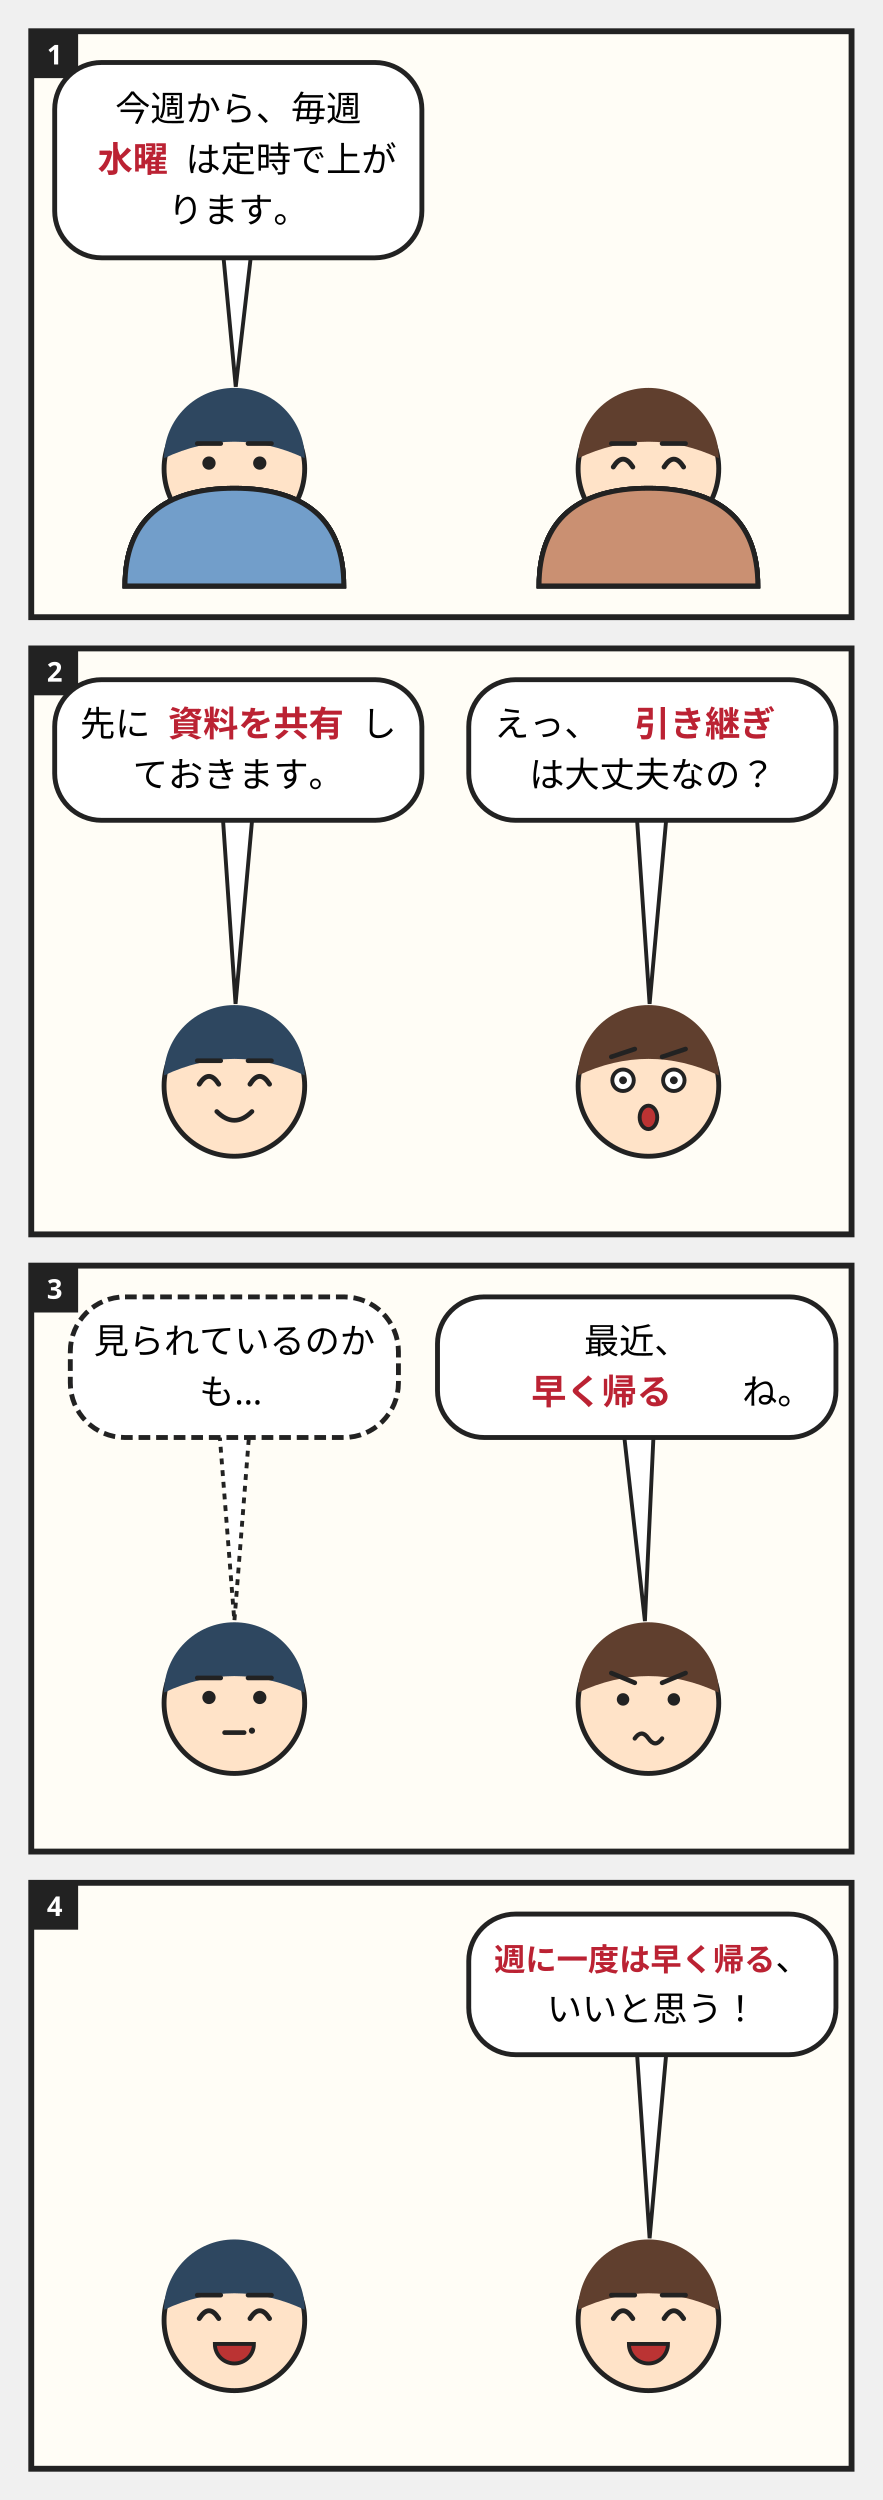
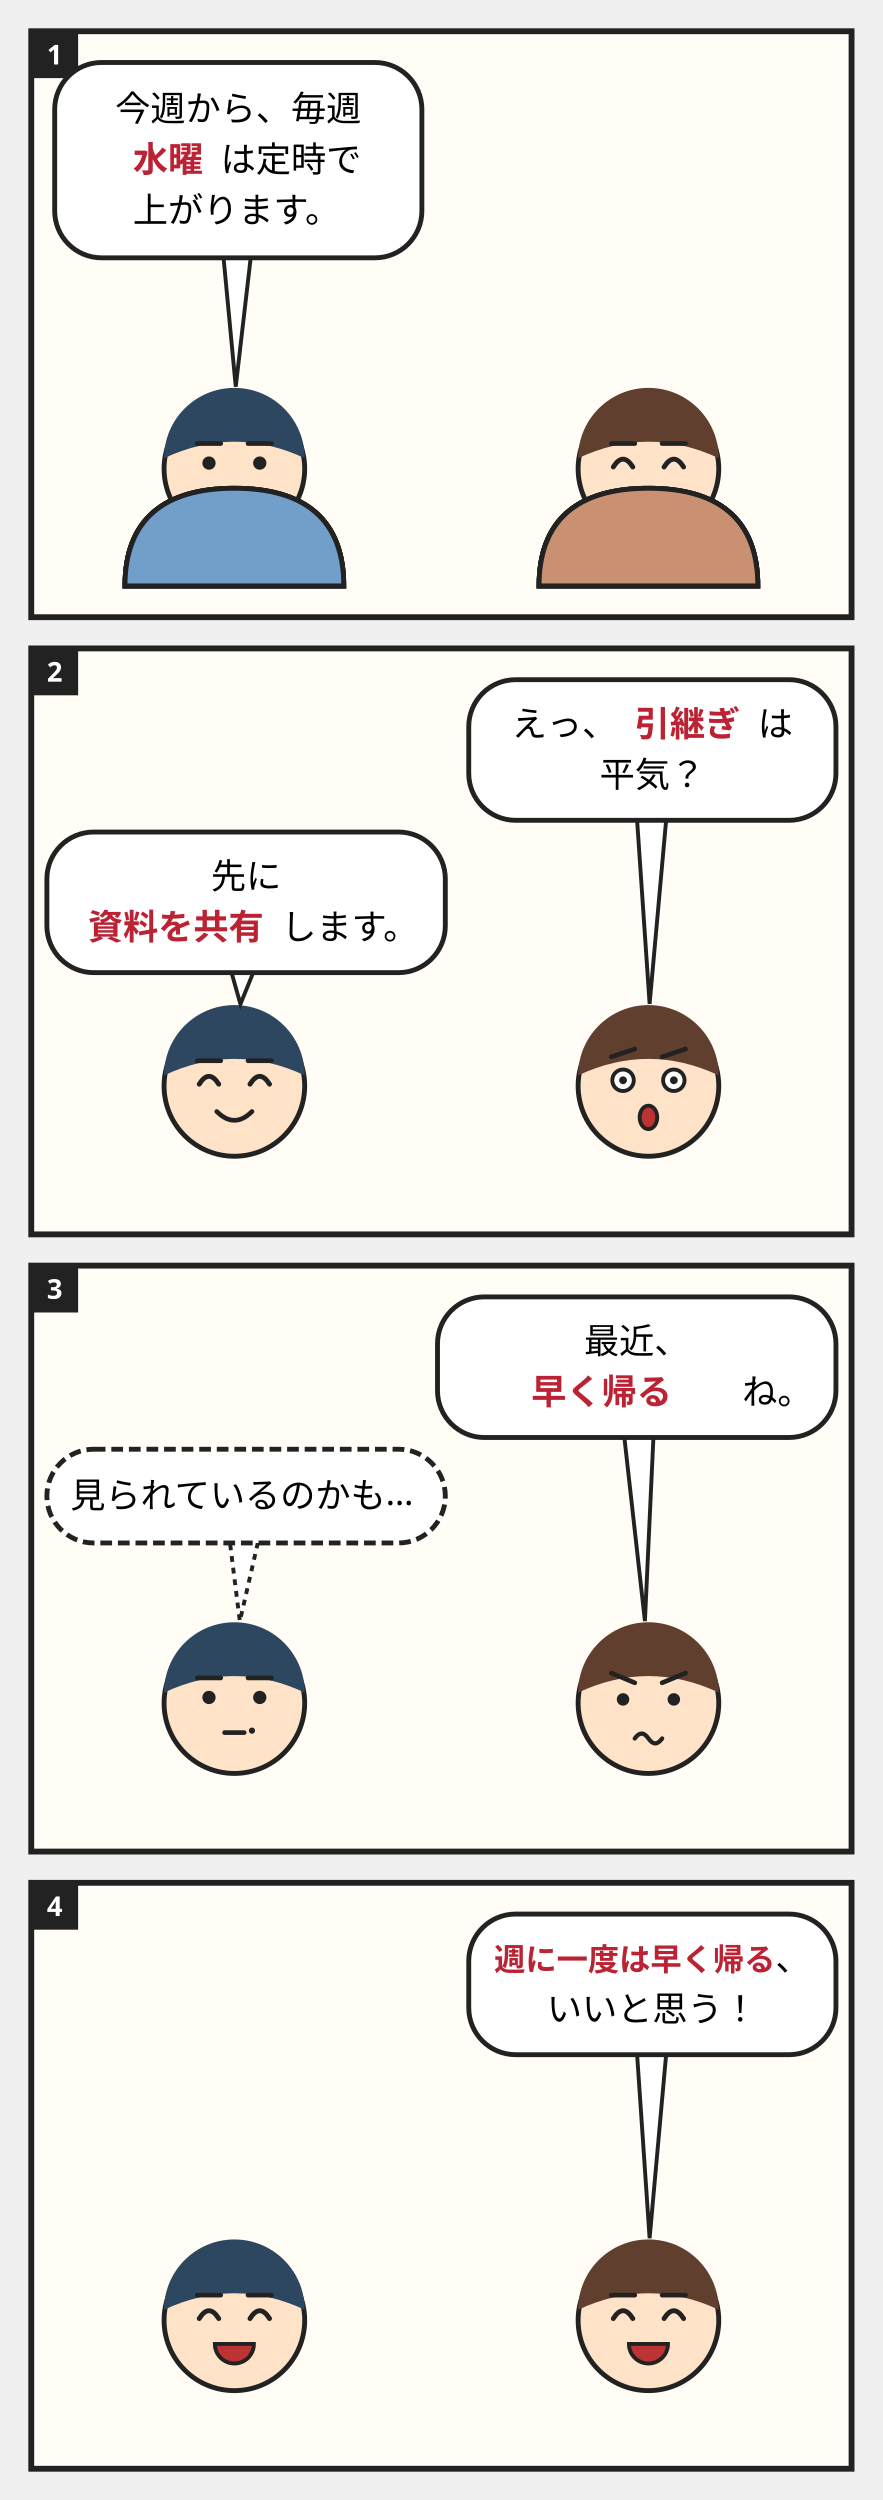
<svg xmlns="http://www.w3.org/2000/svg" viewBox="0 0 452 1280" width="452" height="1280" font-family="'Noto Sans JP',sans-serif">
  <g data-panel="p1">
    <rect x="16" y="16" width="420" height="300" fill="#fffdf6" stroke="#222" stroke-width="3" />
    <rect x="16" y="16" width="24" height="24" fill="#222" />
    <text x="28" y="33" text-anchor="middle" font-size="14" font-weight="700" fill="#fff">1</text>
    <path d="M64 300c0 -34 20 -50 56 -50s56 16 56 50z" fill="hsl(210 45% 62%)" stroke="#222" stroke-width="2.5" />
    <path d="M276 300c0 -34 20 -50 56 -50s56 16 56 50z" fill="hsl(20 45% 62%)" stroke="#222" stroke-width="2.5" />
    <g data-face="neutral">
      <circle cx="120" cy="240" r="36" fill="#ffe3c8" stroke="#222" stroke-width="2.5" />
      <path d="M84 234.6A36 36 0 0 1 156 234.6Q120 217.7 84 234.6z" fill="hsl(210 35% 28%)" />
      <path d="M101 227.1L113 227.1" stroke="#222" stroke-width="2.4" stroke-linecap="round" />
      <path d="M127 227.1L139 227.1" stroke="#222" stroke-width="2.4" stroke-linecap="round" />
      <circle cx="107" cy="237.1" r="3.4" fill="#222" />
      <circle cx="133" cy="237.1" r="3.4" fill="#222" />
      <path d="M114 255.1h12" stroke="#222" stroke-width="2.4" stroke-linecap="round" />
    </g>
    <g data-face="smile">
      <circle cx="332" cy="240" r="36" fill="#ffe3c8" stroke="#222" stroke-width="2.5" />
      <path d="M296 234.6A36 36 0 0 1 368 234.6Q332 217.7 296 234.6z" fill="hsl(20 35% 28%)" />
      <path d="M313 227.1L325 227.1" stroke="#222" stroke-width="2.4" stroke-linecap="round" />
      <path d="M339 227.1L351 227.1" stroke="#222" stroke-width="2.4" stroke-linecap="round" />
      <path d="M314 239.1q5 -8 10 0" fill="none" stroke="#222" stroke-width="2.5" stroke-linecap="round" />
      <path d="M340 239.1q5 -8 10 0" fill="none" stroke="#222" stroke-width="2.5" stroke-linecap="round" />
      <path d="M323 253.1q9 9 18 0" fill="none" stroke="#222" stroke-width="2.4" stroke-linecap="round" />
    </g>
  </g>
  <g data-bubble="p1.b0">
    <path d="M113.5 121.9L120.7 198L129.5 122.1z" fill="#fff" stroke="#222" stroke-width="2" />
    <rect x="28" y="32" width="188" height="100" rx="24" fill="#fff" stroke="#222" stroke-width="2.5" />
-     <text x="59" y="62" font-size="18">今</text>
-     <text x="77" y="62" font-size="18">週</text>
-     <text x="95" y="62" font-size="18">か</text>
-     <text x="113" y="62" font-size="18">ら</text>
-     <text x="131" y="62" font-size="18">、</text>
-     <text x="149" y="62" font-size="18">毎</text>
-     <text x="167" y="62" font-size="18">週</text>
-     <text x="95" y="88" font-size="18">は</text>
-     <text x="113" y="88" font-size="18">定</text>
-     <text x="131" y="88" font-size="18">時</text>
-     <text x="149" y="88" font-size="18">で</text>
-     <text x="167" y="88" font-size="18">上</text>
-     <text x="185" y="88" font-size="18">が</text>
-     <text x="86" y="114" font-size="18">り</text>
-     <text x="104" y="114" font-size="18">ま</text>
-     <text x="122" y="114" font-size="18">す</text>
-     <text x="140" y="114" font-size="18">。</text>
+     <text x="59" y="62" font-size="18">今週から、毎週</text>
+     <text x="113" y="88" font-size="18">は定時で</text>
+     <text x="68" y="114" font-size="18">上がります。</text>
    <g data-slot="day">
-       <text x="68" y="88" text-anchor="middle" font-size="18" font-weight="700" fill="#b23">水曜</text>
+       <clipPath id="clip-day">
+         <rect x="59" y="67" width="54" height="30" />
+       </clipPath>
+       <text clip-path="url(#clip-day)" x="86" y="88" text-anchor="middle" font-size="18" font-weight="700" fill="#bb2233">水曜</text>
    </g>
  </g>
  <g data-panel="p2">
    <rect x="16" y="332" width="420" height="300" fill="#fffdf6" stroke="#222" stroke-width="3" />
    <rect x="16" y="332" width="24" height="24" fill="#222" />
    <text x="28" y="349" text-anchor="middle" font-size="14" font-weight="700" fill="#fff">2</text>
    <path d="M64 300c0 -34 20 -50 56 -50s56 16 56 50z" fill="hsl(210 45% 62%)" stroke="#222" stroke-width="2.5" />
    <path d="M276 300c0 -34 20 -50 56 -50s56 16 56 50z" fill="hsl(20 45% 62%)" stroke="#222" stroke-width="2.5" />
    <g data-face="smile">
      <circle cx="120" cy="556" r="36" fill="#ffe3c8" stroke="#222" stroke-width="2.5" />
      <path d="M84 550.6A36 36 0 0 1 156 550.6Q120 533.7 84 550.6z" fill="hsl(210 35% 28%)" />
      <path d="M101 543.1L113 543.1" stroke="#222" stroke-width="2.4" stroke-linecap="round" />
      <path d="M127 543.1L139 543.1" stroke="#222" stroke-width="2.4" stroke-linecap="round" />
      <path d="M102 555.1q5 -8 10 0" fill="none" stroke="#222" stroke-width="2.5" stroke-linecap="round" />
      <path d="M128 555.1q5 -8 10 0" fill="none" stroke="#222" stroke-width="2.5" stroke-linecap="round" />
      <path d="M111 569.1q9 9 18 0" fill="none" stroke="#222" stroke-width="2.4" stroke-linecap="round" />
    </g>
    <g data-face="surprise">
      <circle cx="332" cy="556" r="36" fill="#ffe3c8" stroke="#222" stroke-width="2.5" />
      <path d="M296 550.6A36 36 0 0 1 368 550.6Q332 533.7 296 550.6z" fill="hsl(20 35% 28%)" />
      <path d="M313 541.1L325 537.1" stroke="#222" stroke-width="2.4" stroke-linecap="round" />
      <path d="M339 541.1L351 537.1" stroke="#222" stroke-width="2.4" stroke-linecap="round" />
      <circle cx="319" cy="553.1" r="5.5" fill="#fff" stroke="#222" stroke-width="2" />
      <circle cx="319" cy="553.1" r="2" fill="#222" />
      <circle cx="345" cy="553.1" r="5.5" fill="#fff" stroke="#222" stroke-width="2" />
      <circle cx="345" cy="553.1" r="2" fill="#222" />
      <ellipse cx="332" cy="572.1" rx="4.5" ry="6" fill="#b33" stroke="#222" stroke-width="2" />
    </g>
  </g>
  <g data-bubble="p2.b0">
    <path d="M325.7 412.7L332.6 514L341.7 412.9z" fill="#fff" stroke="#222" stroke-width="2" />
    <rect x="240" y="348" width="188" height="72" rx="24" fill="#fff" stroke="#222" stroke-width="2.5" />
-     <text x="253" y="377" font-size="18">え</text>
-     <text x="271" y="377" font-size="18">っ</text>
-     <text x="289" y="377" font-size="18">、</text>
-     <text x="271" y="403" font-size="18">は</text>
-     <text x="289" y="403" font-size="18">大</text>
-     <text x="307" y="403" font-size="18">丈</text>
-     <text x="325" y="403" font-size="18">夫</text>
-     <text x="343" y="403" font-size="18">な</text>
-     <text x="361" y="403" font-size="18">の</text>
-     <text x="379" y="403" font-size="18">？</text>
+     <text x="262" y="377" font-size="18">えっ、</text>
+     <text x="388" y="377" font-size="18">は</text>
+     <text x="307" y="403" font-size="18">平気？</text>
    <g data-slot="what">
-       <text x="361" y="377" text-anchor="middle" font-size="18" font-weight="700" fill="#b23">引き継ぎ</text>
+       <clipPath id="clip-what">
+         <rect x="316" y="356" width="72" height="30" />
+       </clipPath>
+       <text clip-path="url(#clip-what)" x="352" y="377" text-anchor="middle" font-size="18" font-weight="700" fill="#bb2233">引継ぎ</text>
    </g>
  </g>
  <g data-bubble="p2.b1">
-     <path d="M113.7 412.7L120.6 514L129.7 412.9z" fill="#fff" stroke="#222" stroke-width="2" />
-     <rect x="28" y="348" width="188" height="72" rx="24" fill="#fff" stroke="#222" stroke-width="2.5" />
-     <text x="41" y="377" font-size="18">先</text>
-     <text x="59" y="377" font-size="18">に</text>
-     <text x="185" y="377" font-size="18">し</text>
-     <text x="68" y="403" font-size="18">て</text>
-     <text x="86" y="403" font-size="18">お</text>
-     <text x="104" y="403" font-size="18">き</text>
-     <text x="122" y="403" font-size="18">ま</text>
-     <text x="140" y="403" font-size="18">す</text>
-     <text x="158" y="403" font-size="18">。</text>
+     <path d="M116.4 490.4L123.1 514.1L132.4 491.2z" fill="#fff" stroke="#222" stroke-width="2" />
+     <rect x="24" y="426" width="204" height="72" rx="24" fill="#fff" stroke="#222" stroke-width="2.5" />
+     <text x="108" y="455" font-size="18">先に</text>
+     <text x="144" y="481" font-size="18">します。</text>
    <g data-slot="prep">
-       <text x="131" y="377" text-anchor="middle" font-size="18" font-weight="700" fill="#b23">資料を共有</text>
+       <clipPath id="clip-prep">
+         <rect x="36" y="460" width="108" height="30" />
+       </clipPath>
+       <text clip-path="url(#clip-prep)" x="90" y="481" text-anchor="middle" font-size="18" font-weight="700" fill="#bb2233">資料を共有</text>
    </g>
  </g>
  <g data-panel="p3">
    <rect x="16" y="648" width="420" height="300" fill="#fffdf6" stroke="#222" stroke-width="3" />
    <rect x="16" y="648" width="24" height="24" fill="#222" />
    <text x="28" y="665" text-anchor="middle" font-size="14" font-weight="700" fill="#fff">3</text>
    <path d="M64 300c0 -34 20 -50 56 -50s56 16 56 50z" fill="hsl(210 45% 62%)" stroke="#222" stroke-width="2.5" />
    <path d="M276 300c0 -34 20 -50 56 -50s56 16 56 50z" fill="hsl(20 45% 62%)" stroke="#222" stroke-width="2.5" />
    <g data-face="think">
      <circle cx="120" cy="872" r="36" fill="#ffe3c8" stroke="#222" stroke-width="2.5" />
      <path d="M84 866.6A36 36 0 0 1 156 866.6Q120 849.7 84 866.6z" fill="hsl(210 35% 28%)" />
      <path d="M101 859.1L113 859.1" stroke="#222" stroke-width="2.4" stroke-linecap="round" />
      <path d="M127 859.1L139 859.1" stroke="#222" stroke-width="2.4" stroke-linecap="round" />
      <circle cx="107" cy="869.1" r="3.4" fill="#222" />
      <circle cx="133" cy="869.1" r="3.4" fill="#222" />
      <path d="M115 887.1h10" stroke="#222" stroke-width="2.4" stroke-linecap="round" />
      <circle cx="129" cy="886.1" r="1.6" fill="#222" />
    </g>
    <g data-face="worry">
      <circle cx="332" cy="872" r="36" fill="#ffe3c8" stroke="#222" stroke-width="2.5" />
      <path d="M296 866.6A36 36 0 0 1 368 866.6Q332 849.7 296 866.6z" fill="hsl(20 35% 28%)" />
      <path d="M313 856.6L325 861.6" stroke="#222" stroke-width="2.4" stroke-linecap="round" />
      <path d="M339 861.6L351 856.6" stroke="#222" stroke-width="2.4" stroke-linecap="round" />
      <circle cx="319" cy="870.1" r="3.2" fill="#222" />
      <circle cx="345" cy="870.1" r="3.2" fill="#222" />
      <path d="M325 890.1q3.5 -5 7 0t7 0" fill="none" stroke="#222" stroke-width="2.2" stroke-linecap="round" />
    </g>
  </g>
  <g data-bubble="p3.b0">
    <path d="M318.9 729.1L330.2 830L334.9 728.5z" fill="#fff" stroke="#222" stroke-width="2" />
    <rect x="224" y="664" width="204" height="72" rx="24" fill="#fff" stroke="#222" stroke-width="2.5" />
-     <text x="299" y="693" font-size="18">最</text>
-     <text x="317" y="693" font-size="18">近</text>
-     <text x="335" y="693" font-size="18">、</text>
-     <text x="380" y="719" font-size="18">ね</text>
-     <text x="398" y="719" font-size="18">。</text>
+     <text x="299" y="693" font-size="18">最近、</text>
+     <text x="380" y="719" font-size="18">ね。</text>
    <g data-slot="change">
-       <text x="308" y="719" text-anchor="middle" font-size="18" font-weight="700" fill="#b23">早く帰る</text>
+       <clipPath id="clip-change">
+         <rect x="236" y="698" width="144" height="30" />
+       </clipPath>
+       <text clip-path="url(#clip-change)" x="308" y="719" text-anchor="middle" font-size="18" font-weight="700" fill="#bb2233">早く帰る</text>
    </g>
  </g>
  <g data-bubble="p3.b1">
-     <path d="M112 728.8L120 830L128 728.8z" fill="#fff" stroke="#222" stroke-width="2" stroke-dasharray="3 3" />
-     <rect x="36" y="664" width="168" height="72" rx="28" stroke-dasharray="6 3" fill="#fff" stroke="#222" stroke-width="2.5" />
-     <text x="48" y="693" font-size="18">見</text>
-     <text x="66" y="693" font-size="18">ら</text>
-     <text x="84" y="693" font-size="18">れ</text>
-     <text x="102" y="693" font-size="18">て</text>
-     <text x="120" y="693" font-size="18">い</text>
-     <text x="138" y="693" font-size="18">る</text>
-     <text x="156" y="693" font-size="18">の</text>
-     <text x="174" y="693" font-size="18">か</text>
-     <text x="102" y="719" font-size="18">も</text>
-     <text x="120" y="719" font-size="18">…</text>
+     <path d="M117.1 784.8L122.8 830.1L133 785.6z" fill="#fff" stroke="#222" stroke-width="2" stroke-dasharray="3 3" />
+     <rect x="24" y="742" width="204" height="48" rx="24" stroke-dasharray="6 3" fill="#fff" stroke="#222" stroke-width="2.5" />
+     <text x="36" y="772" font-size="18">見られているのかも…</text>
  </g>
  <g data-panel="p4">
    <rect x="16" y="964" width="420" height="300" fill="#fffdf6" stroke="#222" stroke-width="3" />
    <rect x="16" y="964" width="24" height="24" fill="#222" />
    <text x="28" y="981" text-anchor="middle" font-size="14" font-weight="700" fill="#fff">4</text>
    <path d="M64 300c0 -34 20 -50 56 -50s56 16 56 50z" fill="hsl(210 45% 62%)" stroke="#222" stroke-width="2.5" />
    <path d="M276 300c0 -34 20 -50 56 -50s56 16 56 50z" fill="hsl(20 45% 62%)" stroke="#222" stroke-width="2.5" />
    <g data-face="laugh">
      <circle cx="120" cy="1188" r="36" fill="#ffe3c8" stroke="#222" stroke-width="2.5" />
      <path d="M84 1182.6A36 36 0 0 1 156 1182.6Q120 1165.7 84 1182.6z" fill="hsl(210 35% 28%)" />
      <path d="M101 1175.1L113 1175.1" stroke="#222" stroke-width="2.4" stroke-linecap="round" />
      <path d="M127 1175.1L139 1175.1" stroke="#222" stroke-width="2.4" stroke-linecap="round" />
      <path d="M102 1187.1q5 -8 10 0" fill="none" stroke="#222" stroke-width="2.5" stroke-linecap="round" />
      <path d="M128 1187.1q5 -8 10 0" fill="none" stroke="#222" stroke-width="2.5" stroke-linecap="round" />
      <path d="M110 1200.1h20a10 10 0 0 1 -20 0z" fill="#b33" stroke="#222" stroke-width="2" />
    </g>
    <g data-face="laugh">
      <circle cx="332" cy="1188" r="36" fill="#ffe3c8" stroke="#222" stroke-width="2.5" />
      <path d="M296 1182.6A36 36 0 0 1 368 1182.6Q332 1165.7 296 1182.6z" fill="hsl(20 35% 28%)" />
      <path d="M313 1175.1L325 1175.1" stroke="#222" stroke-width="2.4" stroke-linecap="round" />
      <path d="M339 1175.1L351 1175.1" stroke="#222" stroke-width="2.4" stroke-linecap="round" />
      <path d="M314 1187.1q5 -8 10 0" fill="none" stroke="#222" stroke-width="2.5" stroke-linecap="round" />
      <path d="M340 1187.1q5 -8 10 0" fill="none" stroke="#222" stroke-width="2.5" stroke-linecap="round" />
      <path d="M322 1200.1h20a10 10 0 0 1 -20 0z" fill="#b33" stroke="#222" stroke-width="2" />
    </g>
  </g>
  <g data-bubble="p4.b0">
    <path d="M325.7 1044.7L332.6 1146L341.7 1044.9z" fill="#fff" stroke="#222" stroke-width="2" />
    <rect x="240" y="980" width="188" height="72" rx="24" fill="#fff" stroke="#222" stroke-width="2.5" />
    <text x="397" y="1009" font-size="18">、</text>
-     <text x="280" y="1035" font-size="18">い</text>
-     <text x="298" y="1035" font-size="18">い</text>
-     <text x="316" y="1035" font-size="18">と</text>
-     <text x="334" y="1035" font-size="18">思</text>
-     <text x="352" y="1035" font-size="18">う</text>
-     <text x="370" y="1035" font-size="18">！</text>
+     <text x="280" y="1035" font-size="18">いいと思う！</text>
    <g data-slot="wish">
-       <text x="325" y="1009" text-anchor="middle" font-size="16" font-weight="700" fill="#b23">週に一度は早く帰る</text>
+       <clipPath id="clip-wish">
+         <rect x="253" y="988" width="144" height="30" />
+       </clipPath>
+       <text clip-path="url(#clip-wish)" x="325" y="1009" text-anchor="middle" font-size="16" font-weight="700" fill="#bb2233">週に一度は早く帰る</text>
    </g>
  </g>
</svg>
